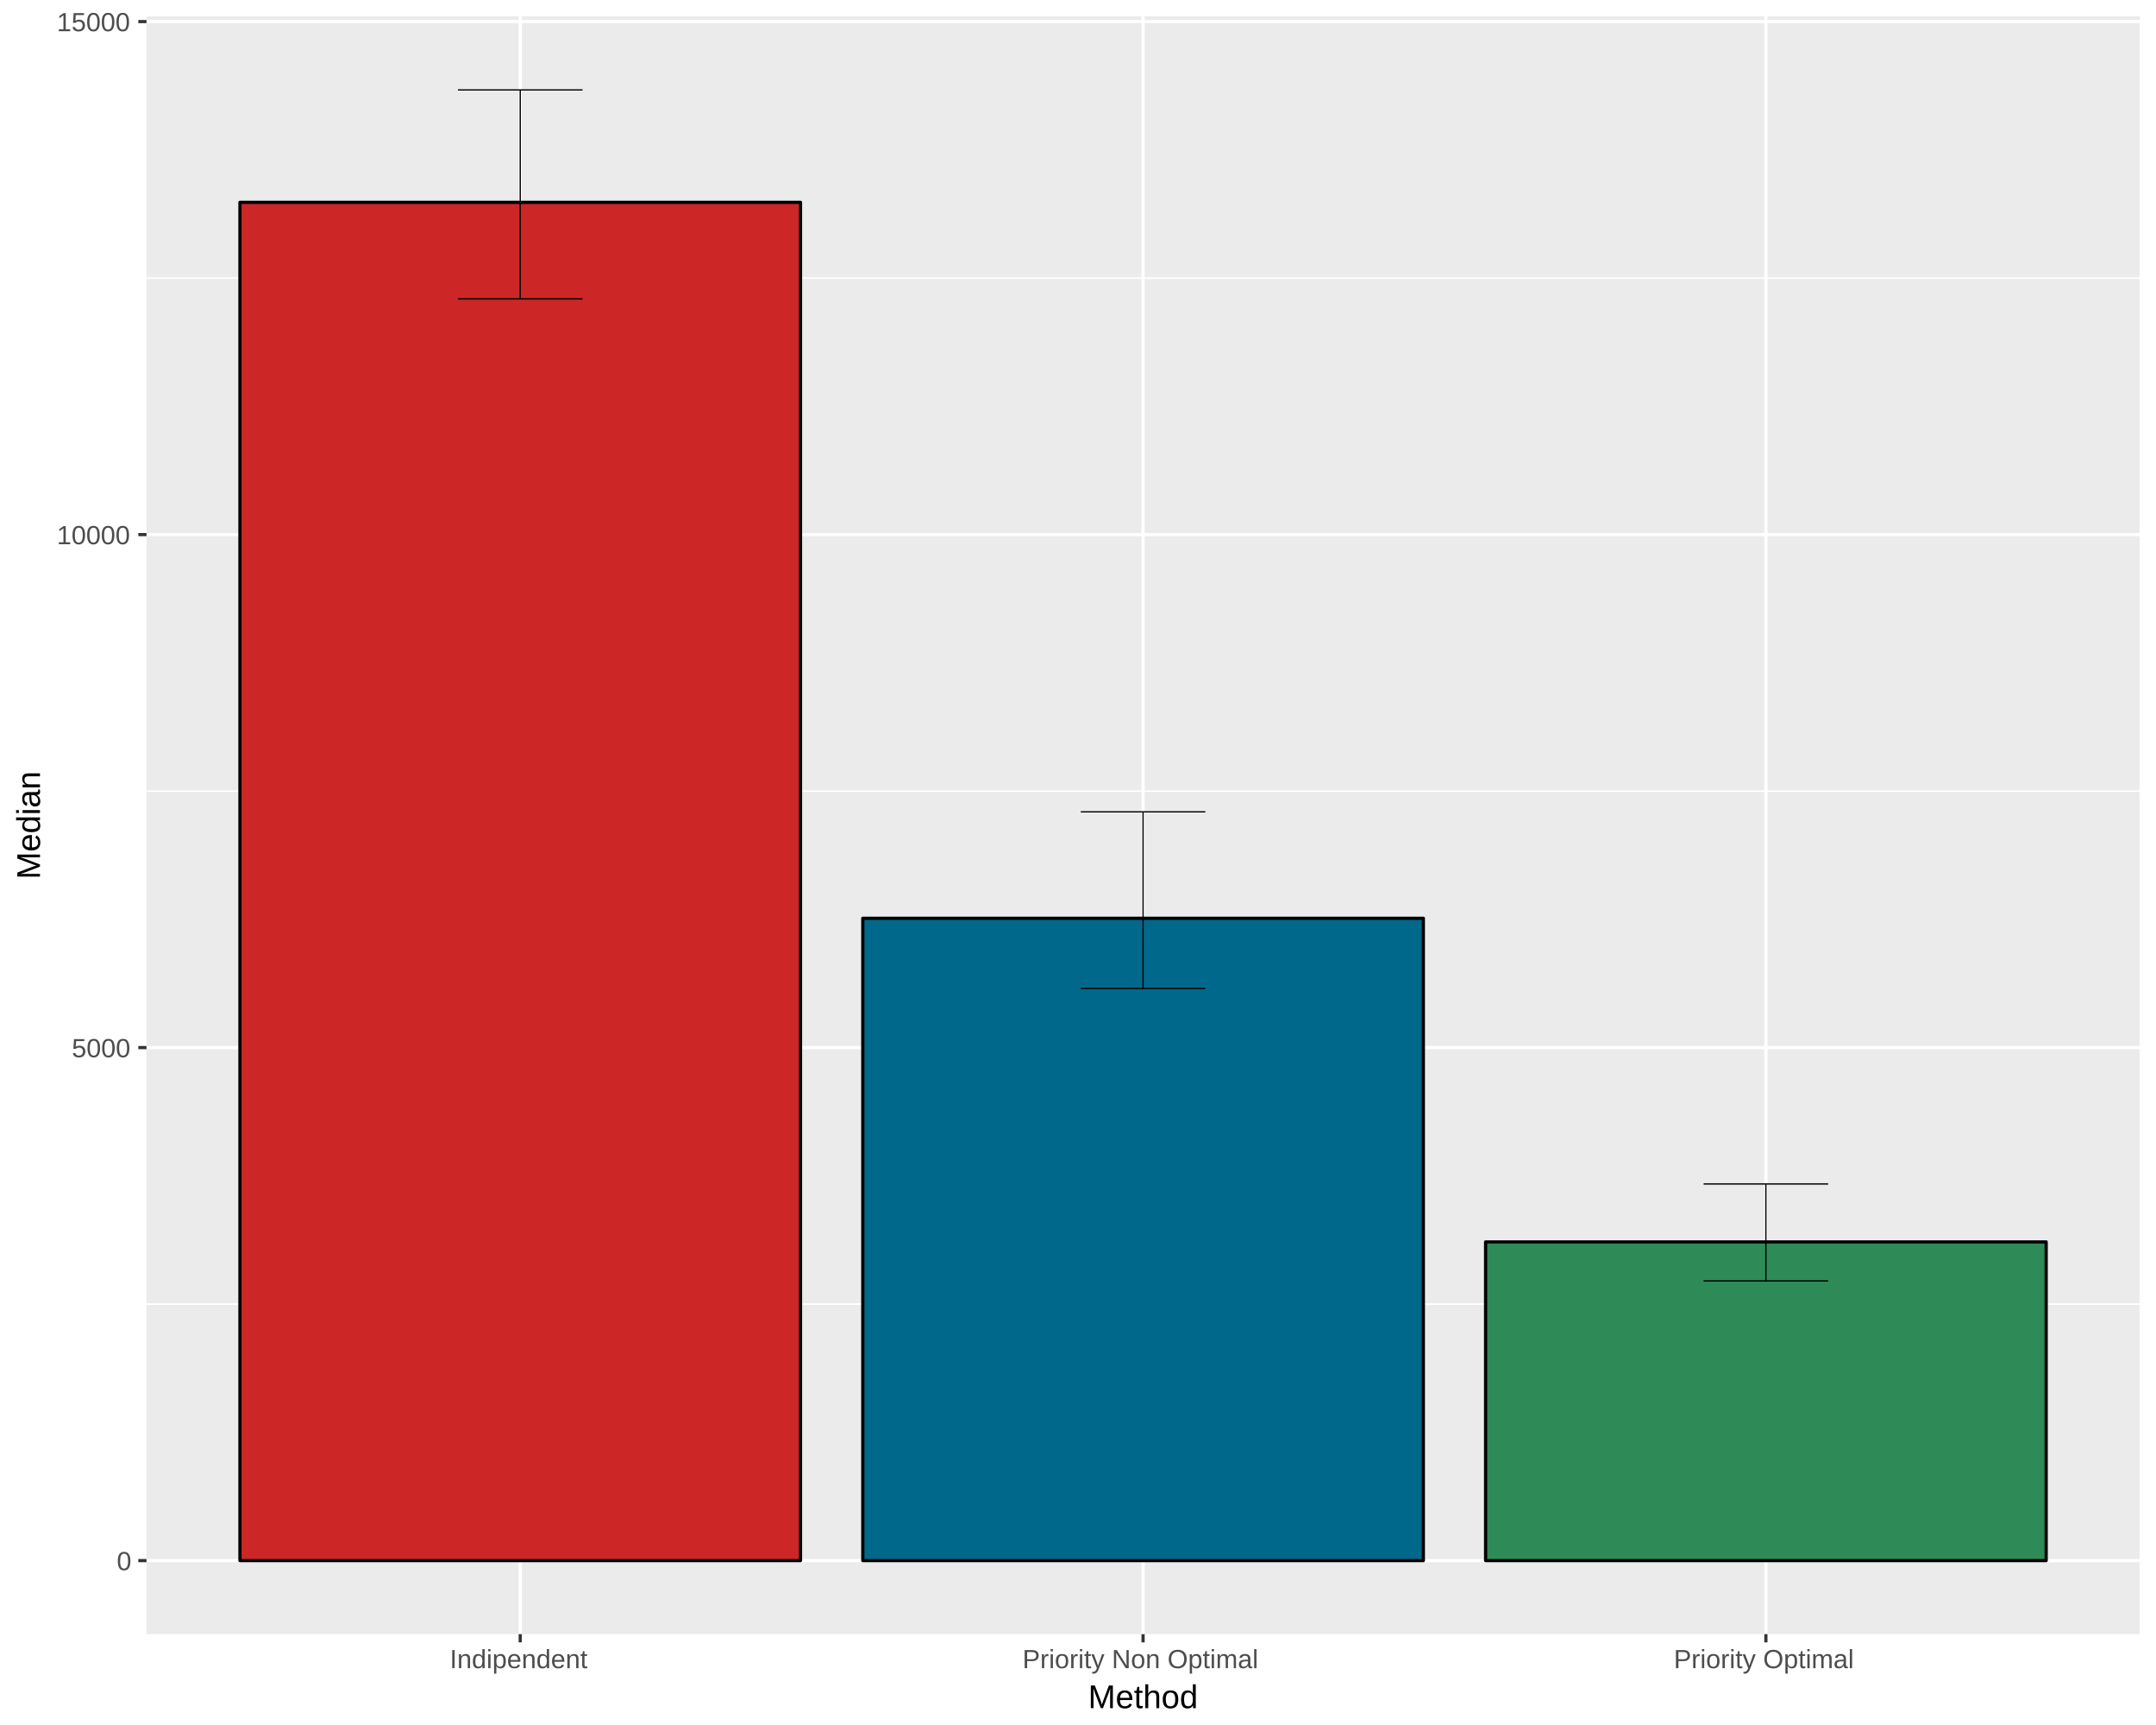
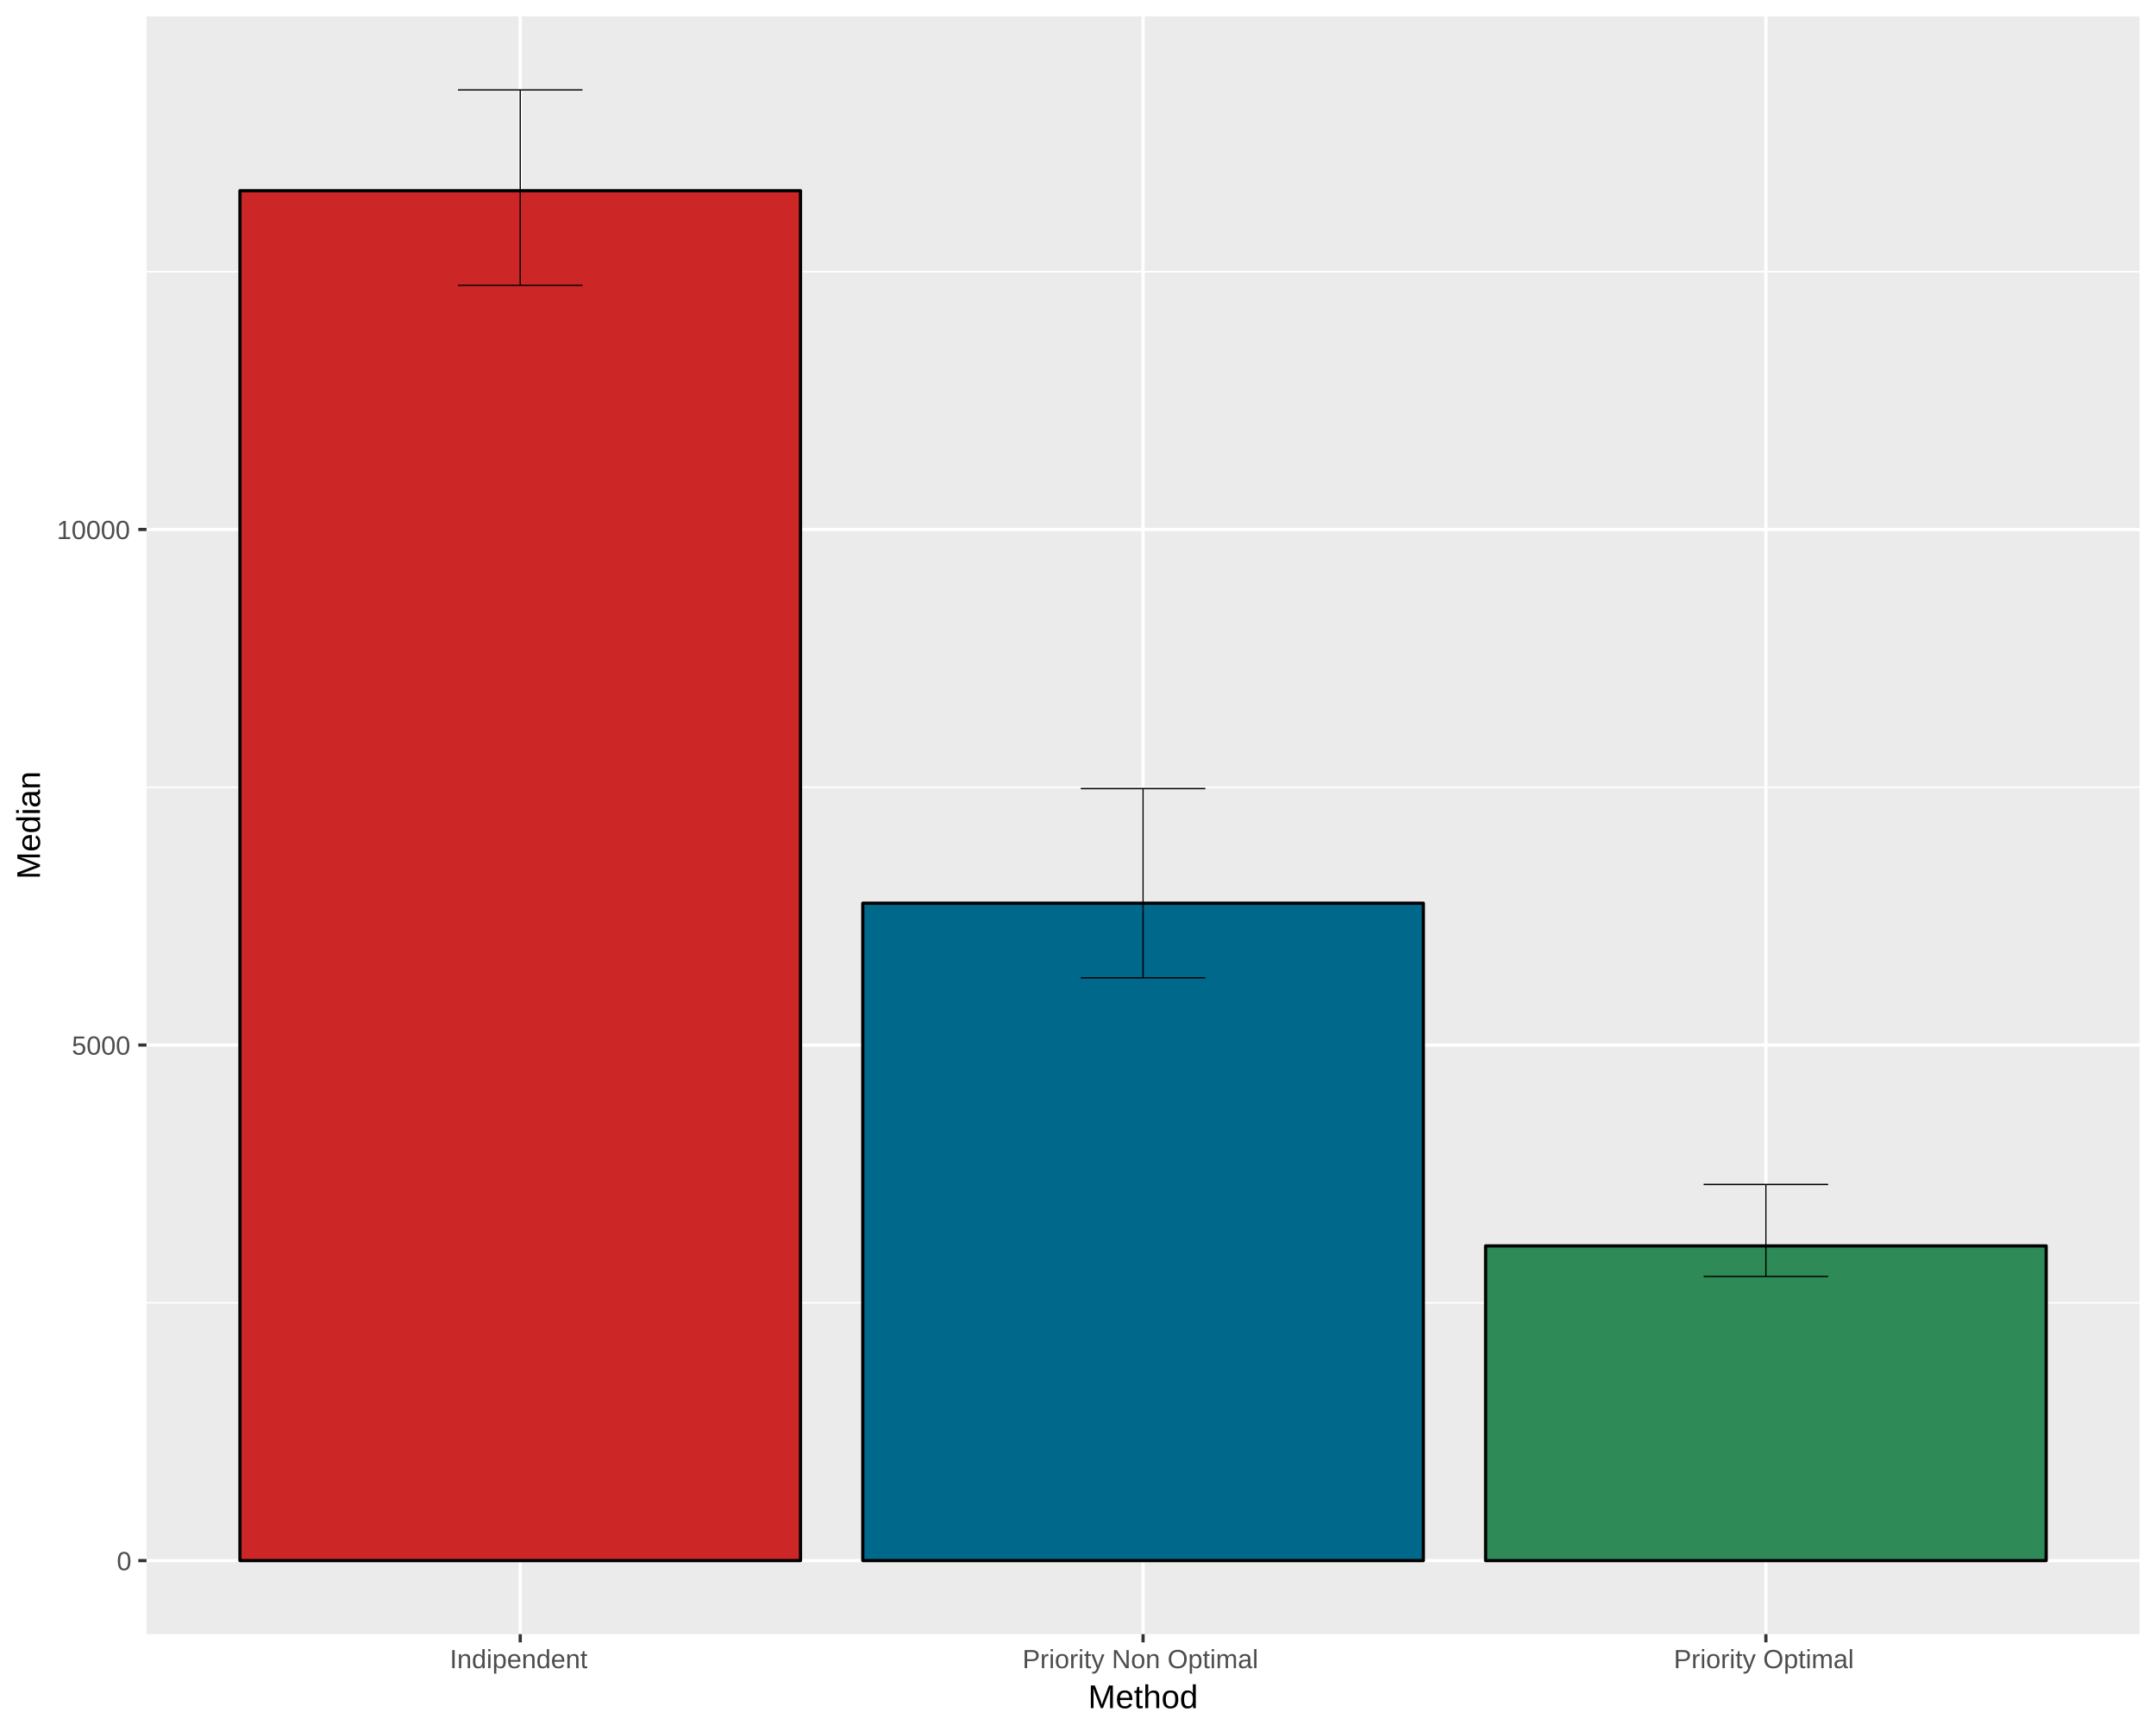
<svg xmlns="http://www.w3.org/2000/svg" viewBox="0 0 720.00 576.00">
  <defs>
    <style type="text/css">
    line, polyline, path, rect, circle {
      fill: none;
      stroke: #000000;
      stroke-linecap: round;
      stroke-linejoin: round;
      stroke-miterlimit: 10.00;
    }
  </style>
  </defs>
  <rect width="100%" height="100%" style="stroke: none; fill: #FFFFFF;" />
  <rect x="0.00" y="0.00" width="720.00" height="576.00" style="stroke-width: 1.07; stroke: #FFFFFF; fill: #FFFFFF;" />
  <defs>
    <clipPath id="cpNDguOTMyOXw3MTQuNTIxfDU0NS42NTZ8NS40Nzk0NQ==">
      <rect x="48.93" y="5.48" width="665.59" height="540.18" />
    </clipPath>
  </defs>
  <rect x="48.93" y="5.48" width="665.59" height="540.18" style="stroke-width: 1.07; stroke: none; fill: #EBEBEB;" clip-path="url(#cpNDguOTMyOXw3MTQuNTIxfDU0NS42NTZ8NS40Nzk0NQ==)" />
-   <polyline points="48.93,435.45 714.52,435.45 " style="stroke-width: 0.53; stroke: #FFFFFF; stroke-linecap: butt;" clip-path="url(#cpNDguOTMyOXw3MTQuNTIxfDU0NS42NTZ8NS40Nzk0NQ==)" />
-   <polyline points="48.93,264.16 714.52,264.16 " style="stroke-width: 0.53; stroke: #FFFFFF; stroke-linecap: butt;" clip-path="url(#cpNDguOTMyOXw3MTQuNTIxfDU0NS42NTZ8NS40Nzk0NQ==)" />
-   <polyline points="48.93,92.86 714.52,92.86 " style="stroke-width: 0.53; stroke: #FFFFFF; stroke-linecap: butt;" clip-path="url(#cpNDguOTMyOXw3MTQuNTIxfDU0NS42NTZ8NS40Nzk0NQ==)" />
+   <polyline points="48.93,435.03 714.52,435.03 " style="stroke-width: 0.53; stroke: #FFFFFF; stroke-linecap: butt;" clip-path="url(#cpNDguOTMyOXw3MTQuNTIxfDU0NS42NTZ8NS40Nzk0NQ==)" />
+   <polyline points="48.93,262.87 714.52,262.87 " style="stroke-width: 0.53; stroke: #FFFFFF; stroke-linecap: butt;" clip-path="url(#cpNDguOTMyOXw3MTQuNTIxfDU0NS42NTZ8NS40Nzk0NQ==)" />
+   <polyline points="48.93,90.72 714.52,90.72 " style="stroke-width: 0.53; stroke: #FFFFFF; stroke-linecap: butt;" clip-path="url(#cpNDguOTMyOXw3MTQuNTIxfDU0NS42NTZ8NS40Nzk0NQ==)" />
  <polyline points="48.93,521.10 714.52,521.10 " style="stroke-width: 1.07; stroke: #FFFFFF; stroke-linecap: butt;" clip-path="url(#cpNDguOTMyOXw3MTQuNTIxfDU0NS42NTZ8NS40Nzk0NQ==)" />
-   <polyline points="48.93,349.81 714.52,349.81 " style="stroke-width: 1.07; stroke: #FFFFFF; stroke-linecap: butt;" clip-path="url(#cpNDguOTMyOXw3MTQuNTIxfDU0NS42NTZ8NS40Nzk0NQ==)" />
-   <polyline points="48.93,178.51 714.52,178.51 " style="stroke-width: 1.07; stroke: #FFFFFF; stroke-linecap: butt;" clip-path="url(#cpNDguOTMyOXw3MTQuNTIxfDU0NS42NTZ8NS40Nzk0NQ==)" />
-   <polyline points="48.93,7.21 714.52,7.21 " style="stroke-width: 1.07; stroke: #FFFFFF; stroke-linecap: butt;" clip-path="url(#cpNDguOTMyOXw3MTQuNTIxfDU0NS42NTZ8NS40Nzk0NQ==)" />
+   <polyline points="48.93,348.95 714.52,348.95 " style="stroke-width: 1.07; stroke: #FFFFFF; stroke-linecap: butt;" clip-path="url(#cpNDguOTMyOXw3MTQuNTIxfDU0NS42NTZ8NS40Nzk0NQ==)" />
+   <polyline points="48.93,176.80 714.52,176.80 " style="stroke-width: 1.07; stroke: #FFFFFF; stroke-linecap: butt;" clip-path="url(#cpNDguOTMyOXw3MTQuNTIxfDU0NS42NTZ8NS40Nzk0NQ==)" />
  <polyline points="173.73,545.66 173.73,5.48 " style="stroke-width: 1.07; stroke: #FFFFFF; stroke-linecap: butt;" clip-path="url(#cpNDguOTMyOXw3MTQuNTIxfDU0NS42NTZ8NS40Nzk0NQ==)" />
  <polyline points="381.73,545.66 381.73,5.48 " style="stroke-width: 1.07; stroke: #FFFFFF; stroke-linecap: butt;" clip-path="url(#cpNDguOTMyOXw3MTQuNTIxfDU0NS42NTZ8NS40Nzk0NQ==)" />
  <polyline points="589.72,545.66 589.72,5.48 " style="stroke-width: 1.07; stroke: #FFFFFF; stroke-linecap: butt;" clip-path="url(#cpNDguOTMyOXw3MTQuNTIxfDU0NS42NTZ8NS40Nzk0NQ==)" />
-   <rect x="80.13" y="67.56" width="187.20" height="453.54" style="stroke-width: 1.07; stroke-linecap: butt; fill: #CD2626;" clip-path="url(#cpNDguOTMyOXw3MTQuNTIxfDU0NS42NTZ8NS40Nzk0NQ==)" />
-   <rect x="288.13" y="306.62" width="187.20" height="214.48" style="stroke-width: 1.07; stroke-linecap: butt; fill: #00688B;" clip-path="url(#cpNDguOTMyOXw3MTQuNTIxfDU0NS42NTZ8NS40Nzk0NQ==)" />
-   <rect x="496.12" y="414.69" width="187.20" height="106.41" style="stroke-width: 1.07; stroke-linecap: butt; fill: #2E8B57;" clip-path="url(#cpNDguOTMyOXw3MTQuNTIxfDU0NS42NTZ8NS40Nzk0NQ==)" />
+   <rect x="80.13" y="63.69" width="187.20" height="457.41" style="stroke-width: 1.07; stroke-linecap: butt; fill: #CD2626;" clip-path="url(#cpNDguOTMyOXw3MTQuNTIxfDU0NS42NTZ8NS40Nzk0NQ==)" />
+   <rect x="288.13" y="301.59" width="187.20" height="219.51" style="stroke-width: 1.07; stroke-linecap: butt; fill: #00688B;" clip-path="url(#cpNDguOTMyOXw3MTQuNTIxfDU0NS42NTZ8NS40Nzk0NQ==)" />
+   <rect x="496.12" y="416.02" width="187.20" height="105.08" style="stroke-width: 1.07; stroke-linecap: butt; fill: #2E8B57;" clip-path="url(#cpNDguOTMyOXw3MTQuNTIxfDU0NS42NTZ8NS40Nzk0NQ==)" />
  <polyline points="152.93,30.03 194.53,30.03 " style="stroke-width: 0.43; stroke-linecap: butt;" clip-path="url(#cpNDguOTMyOXw3MTQuNTIxfDU0NS42NTZ8NS40Nzk0NQ==)" />
-   <polyline points="173.73,30.03 173.73,99.79 " style="stroke-width: 0.43; stroke-linecap: butt;" clip-path="url(#cpNDguOTMyOXw3MTQuNTIxfDU0NS42NTZ8NS40Nzk0NQ==)" />
-   <polyline points="152.93,99.79 194.53,99.79 " style="stroke-width: 0.43; stroke-linecap: butt;" clip-path="url(#cpNDguOTMyOXw3MTQuNTIxfDU0NS42NTZ8NS40Nzk0NQ==)" />
-   <polyline points="360.93,271.08 402.53,271.08 " style="stroke-width: 0.43; stroke-linecap: butt;" clip-path="url(#cpNDguOTMyOXw3MTQuNTIxfDU0NS42NTZ8NS40Nzk0NQ==)" />
-   <polyline points="381.73,271.08 381.73,330.07 " style="stroke-width: 0.43; stroke-linecap: butt;" clip-path="url(#cpNDguOTMyOXw3MTQuNTIxfDU0NS42NTZ8NS40Nzk0NQ==)" />
-   <polyline points="360.93,330.07 402.53,330.07 " style="stroke-width: 0.43; stroke-linecap: butt;" clip-path="url(#cpNDguOTMyOXw3MTQuNTIxfDU0NS42NTZ8NS40Nzk0NQ==)" />
-   <polyline points="568.92,395.34 610.52,395.34 " style="stroke-width: 0.43; stroke-linecap: butt;" clip-path="url(#cpNDguOTMyOXw3MTQuNTIxfDU0NS42NTZ8NS40Nzk0NQ==)" />
-   <polyline points="589.72,395.34 589.72,427.71 " style="stroke-width: 0.43; stroke-linecap: butt;" clip-path="url(#cpNDguOTMyOXw3MTQuNTIxfDU0NS42NTZ8NS40Nzk0NQ==)" />
-   <polyline points="568.92,427.71 610.52,427.71 " style="stroke-width: 0.43; stroke-linecap: butt;" clip-path="url(#cpNDguOTMyOXw3MTQuNTIxfDU0NS42NTZ8NS40Nzk0NQ==)" />
+   <polyline points="173.73,30.03 173.73,95.27 " style="stroke-width: 0.43; stroke-linecap: butt;" clip-path="url(#cpNDguOTMyOXw3MTQuNTIxfDU0NS42NTZ8NS40Nzk0NQ==)" />
+   <polyline points="152.93,95.27 194.53,95.27 " style="stroke-width: 0.43; stroke-linecap: butt;" clip-path="url(#cpNDguOTMyOXw3MTQuNTIxfDU0NS42NTZ8NS40Nzk0NQ==)" />
+   <polyline points="360.93,263.32 402.53,263.32 " style="stroke-width: 0.43; stroke-linecap: butt;" clip-path="url(#cpNDguOTMyOXw3MTQuNTIxfDU0NS42NTZ8NS40Nzk0NQ==)" />
+   <polyline points="381.73,263.32 381.73,326.51 " style="stroke-width: 0.43; stroke-linecap: butt;" clip-path="url(#cpNDguOTMyOXw3MTQuNTIxfDU0NS42NTZ8NS40Nzk0NQ==)" />
+   <polyline points="360.93,326.51 402.53,326.51 " style="stroke-width: 0.43; stroke-linecap: butt;" clip-path="url(#cpNDguOTMyOXw3MTQuNTIxfDU0NS42NTZ8NS40Nzk0NQ==)" />
+   <polyline points="568.92,395.51 610.52,395.51 " style="stroke-width: 0.43; stroke-linecap: butt;" clip-path="url(#cpNDguOTMyOXw3MTQuNTIxfDU0NS42NTZ8NS40Nzk0NQ==)" />
+   <polyline points="589.72,395.51 589.72,426.23 " style="stroke-width: 0.43; stroke-linecap: butt;" clip-path="url(#cpNDguOTMyOXw3MTQuNTIxfDU0NS42NTZ8NS40Nzk0NQ==)" />
+   <polyline points="568.92,426.23 610.52,426.23 " style="stroke-width: 0.43; stroke-linecap: butt;" clip-path="url(#cpNDguOTMyOXw3MTQuNTIxfDU0NS42NTZ8NS40Nzk0NQ==)" />
  <defs>
    <clipPath id="cpMHw3MjB8NTc2fDA=">
      <rect x="0.00" y="0.00" width="720.00" height="576.00" />
    </clipPath>
  </defs>
  <g clip-path="url(#cpMHw3MjB8NTc2fDA=)">
    <text x="39.00" y="524.32" style="font-size: 8.80px; fill: #4D4D4D; font-family: Arial;" textLength="5.01px" lengthAdjust="spacingAndGlyphs">0</text>
  </g>
  <g clip-path="url(#cpMHw3MjB8NTc2fDA=)">
-     <text x="23.98" y="353.03" style="font-size: 8.80px; fill: #4D4D4D; font-family: Arial;" textLength="20.02px" lengthAdjust="spacingAndGlyphs">5000</text>
+     <text x="23.98" y="352.17" style="font-size: 8.80px; fill: #4D4D4D; font-family: Arial;" textLength="20.02px" lengthAdjust="spacingAndGlyphs">5000</text>
  </g>
  <g clip-path="url(#cpMHw3MjB8NTc2fDA=)">
-     <text x="18.97" y="181.73" style="font-size: 8.80px; fill: #4D4D4D; font-family: Arial;" textLength="25.03px" lengthAdjust="spacingAndGlyphs">10000</text>
-   </g>
-   <g clip-path="url(#cpMHw3MjB8NTc2fDA=)">
-     <text x="18.97" y="10.43" style="font-size: 8.80px; fill: #4D4D4D; font-family: Arial;" textLength="25.03px" lengthAdjust="spacingAndGlyphs">15000</text>
+     <text x="18.97" y="180.01" style="font-size: 8.80px; fill: #4D4D4D; font-family: Arial;" textLength="25.03px" lengthAdjust="spacingAndGlyphs">10000</text>
  </g>
  <polyline points="46.19,521.10 48.93,521.10 " style="stroke-width: 1.07; stroke: #333333; stroke-linecap: butt;" clip-path="url(#cpMHw3MjB8NTc2fDA=)" />
-   <polyline points="46.19,349.81 48.93,349.81 " style="stroke-width: 1.07; stroke: #333333; stroke-linecap: butt;" clip-path="url(#cpMHw3MjB8NTc2fDA=)" />
-   <polyline points="46.19,178.51 48.93,178.51 " style="stroke-width: 1.07; stroke: #333333; stroke-linecap: butt;" clip-path="url(#cpMHw3MjB8NTc2fDA=)" />
-   <polyline points="46.19,7.21 48.93,7.21 " style="stroke-width: 1.07; stroke: #333333; stroke-linecap: butt;" clip-path="url(#cpMHw3MjB8NTc2fDA=)" />
+   <polyline points="46.19,348.95 48.93,348.95 " style="stroke-width: 1.07; stroke: #333333; stroke-linecap: butt;" clip-path="url(#cpMHw3MjB8NTc2fDA=)" />
+   <polyline points="46.19,176.80 48.93,176.80 " style="stroke-width: 1.07; stroke: #333333; stroke-linecap: butt;" clip-path="url(#cpMHw3MjB8NTc2fDA=)" />
  <polyline points="173.73,548.40 173.73,545.66 " style="stroke-width: 1.07; stroke: #333333; stroke-linecap: butt;" clip-path="url(#cpMHw3MjB8NTc2fDA=)" />
  <polyline points="381.73,548.40 381.73,545.66 " style="stroke-width: 1.07; stroke: #333333; stroke-linecap: butt;" clip-path="url(#cpMHw3MjB8NTc2fDA=)" />
  <polyline points="589.72,548.40 589.72,545.66 " style="stroke-width: 1.07; stroke: #333333; stroke-linecap: butt;" clip-path="url(#cpMHw3MjB8NTc2fDA=)" />
  <g clip-path="url(#cpMHw3MjB8NTc2fDA=)">
    <text x="150.21" y="557.03" style="font-size: 8.80px; fill: #4D4D4D; font-family: Arial;" textLength="47.04px" lengthAdjust="spacingAndGlyphs">Indipendent</text>
  </g>
  <g clip-path="url(#cpMHw3MjB8NTc2fDA=)">
    <text x="341.47" y="557.03" style="font-size: 8.80px; fill: #4D4D4D; font-family: Arial;" textLength="80.52px" lengthAdjust="spacingAndGlyphs">Priority Non Optimal</text>
  </g>
  <g clip-path="url(#cpMHw3MjB8NTc2fDA=)">
    <text x="558.97" y="557.03" style="font-size: 8.80px; fill: #4D4D4D; font-family: Arial;" textLength="61.51px" lengthAdjust="spacingAndGlyphs">Priority Optimal</text>
  </g>
  <g clip-path="url(#cpMHw3MjB8NTc2fDA=)">
    <text x="363.38" y="570.38" style="font-size: 11.00px; font-family: Arial;" textLength="36.69px" lengthAdjust="spacingAndGlyphs">Method</text>
  </g>
  <g clip-path="url(#cpMHw3MjB8NTc2fDA=)">
    <text transform="translate(13.35,293.61) rotate(-90)" style="font-size: 11.00px; font-family: Arial;" textLength="36.08px" lengthAdjust="spacingAndGlyphs">Median</text>
  </g>
</svg>
